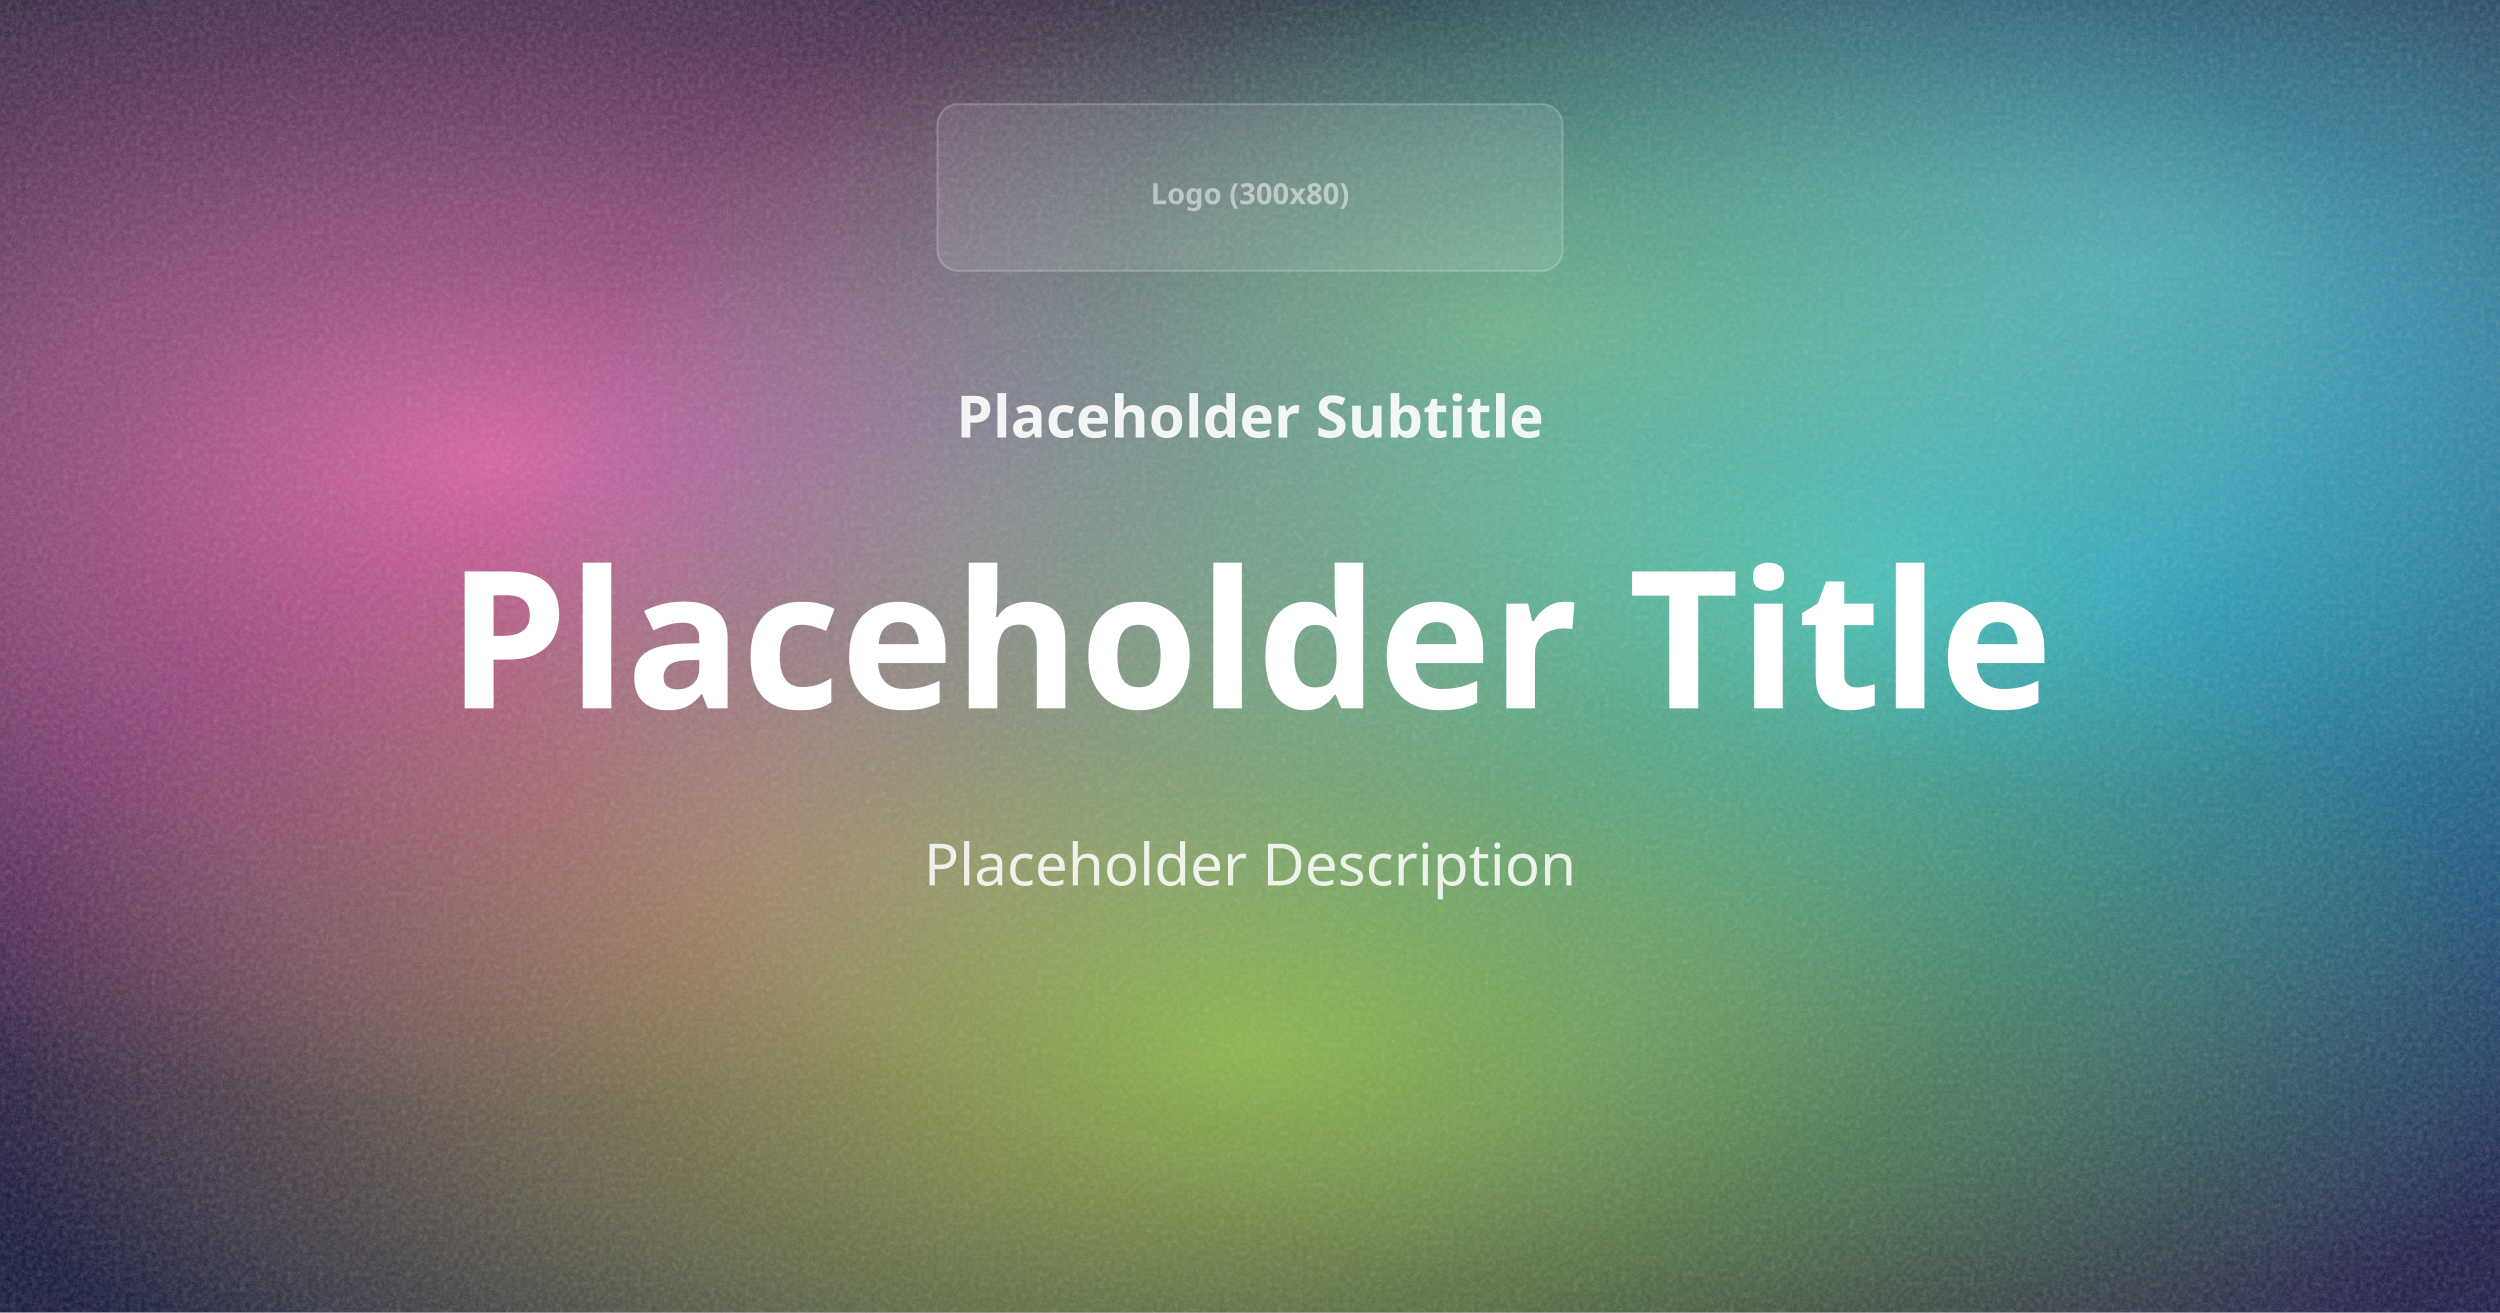
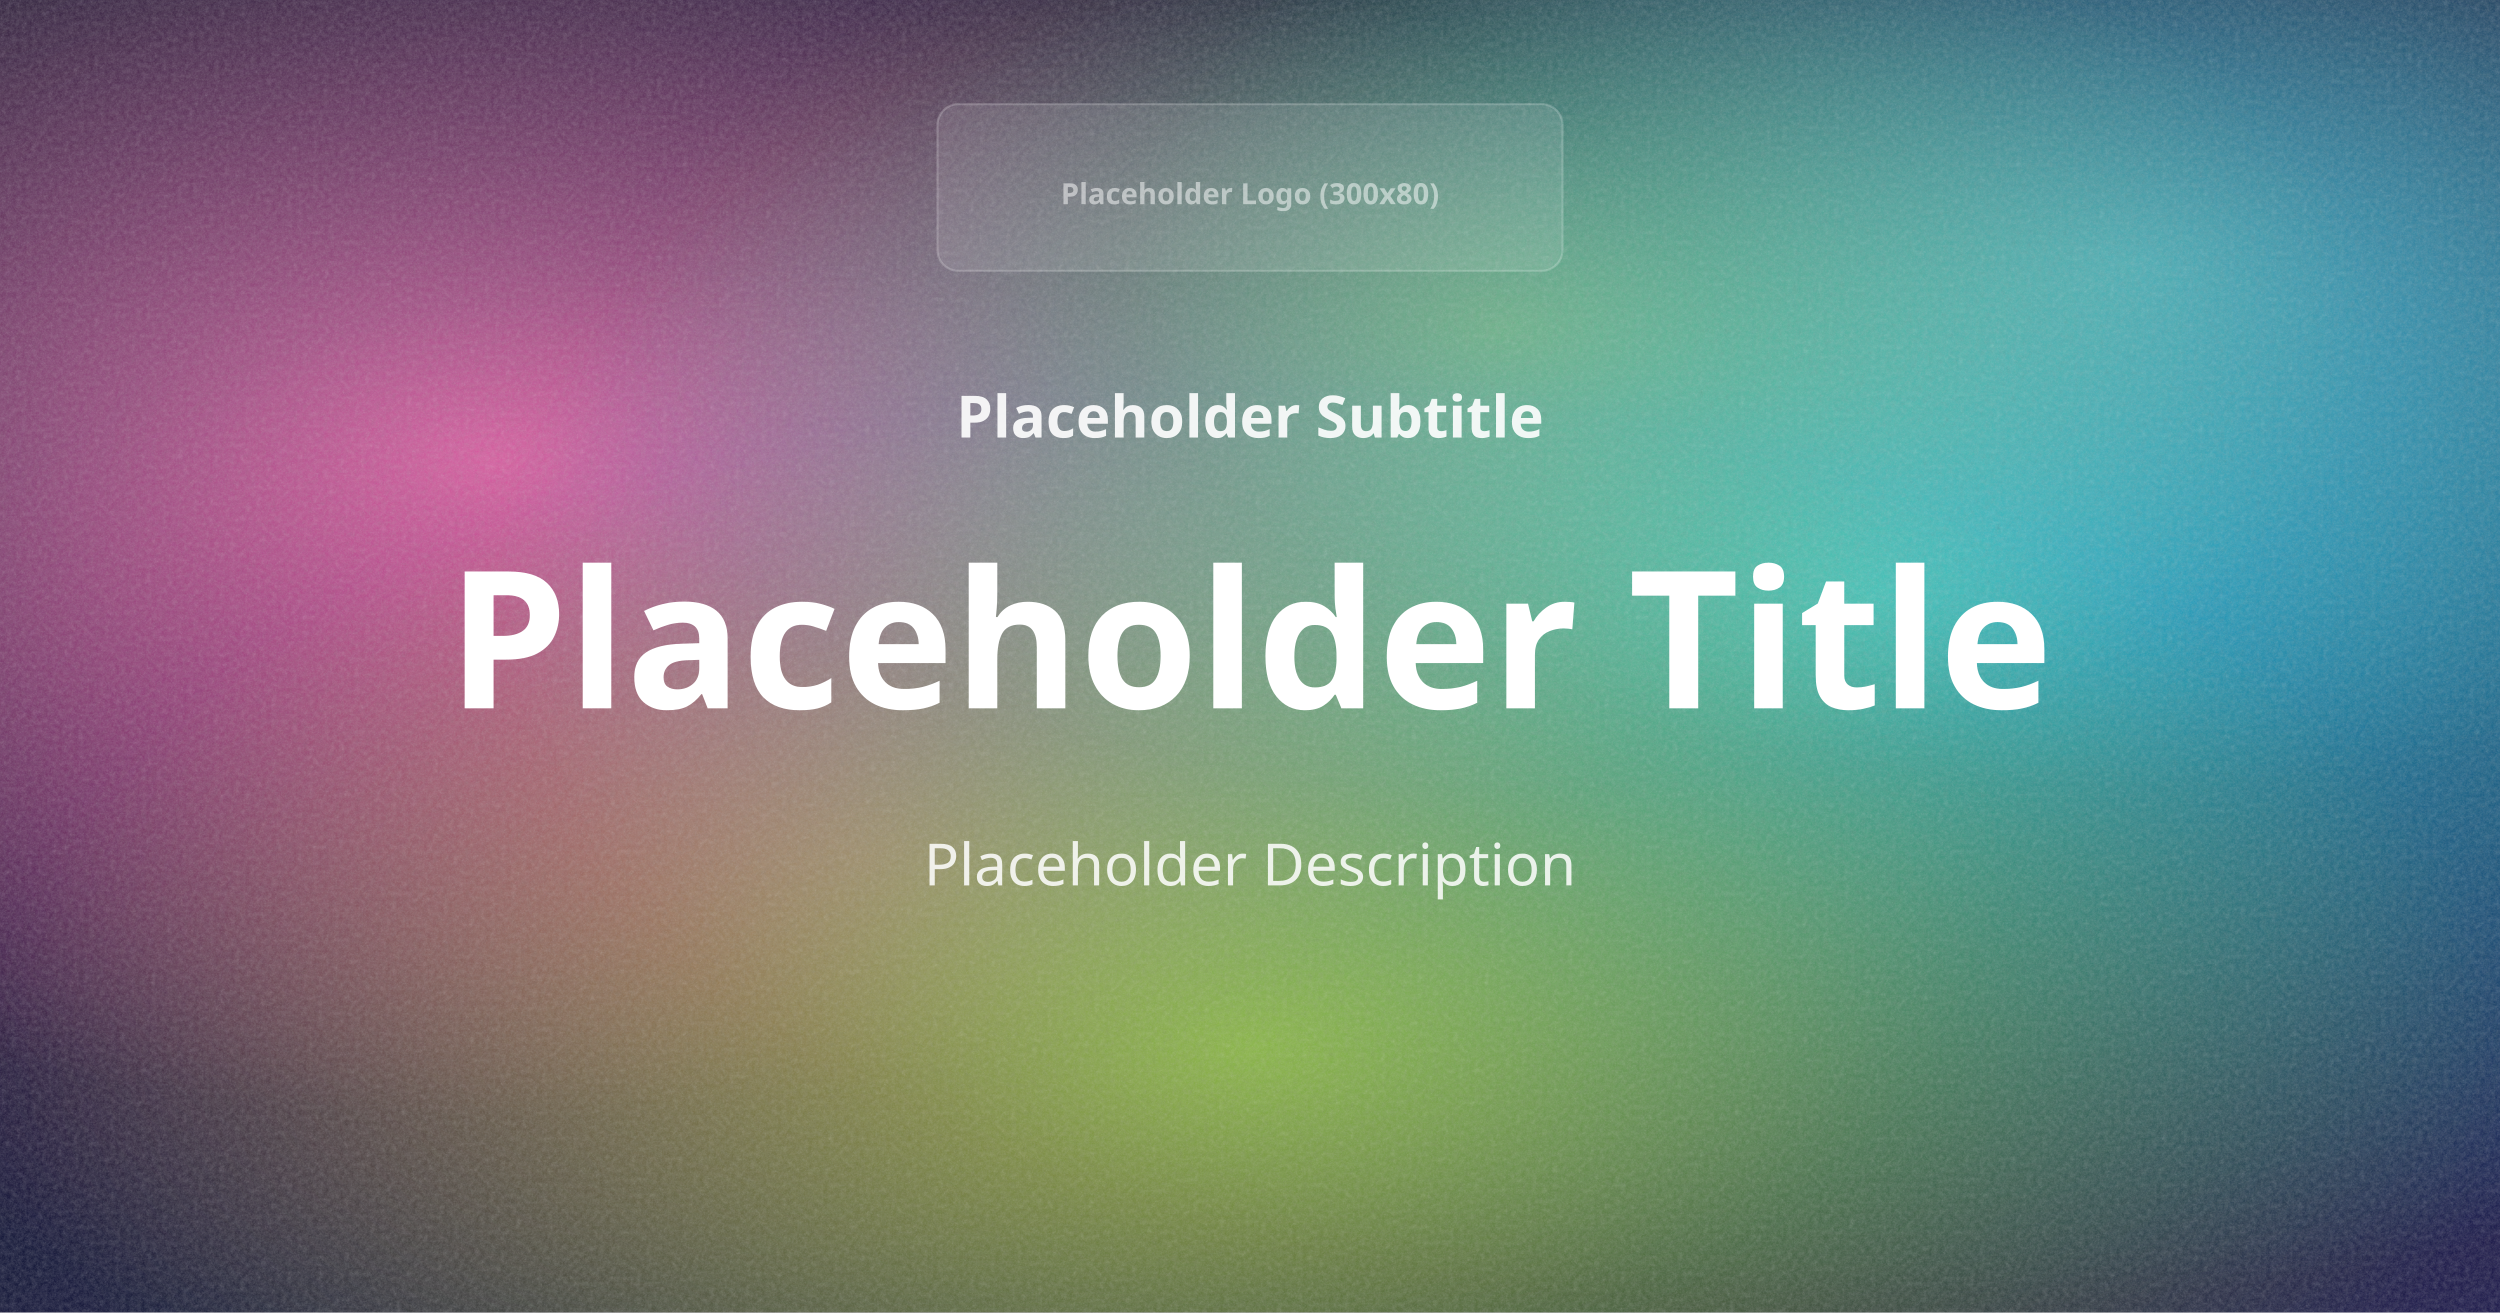
<svg xmlns="http://www.w3.org/2000/svg" width="1200" height="630">
  <defs>
    <linearGradient id="baseGradient" x1="0%" y1="0%" x2="100%" y2="100%">
      <stop offset="0%" stop-color="#0f172a" />
      <stop offset="100%" stop-color="#1e1b4b" />
    </linearGradient>
    <radialGradient id="blob1" cx="20%" cy="35%" r="50%">
      <stop offset="0%" stop-color="#f472b6" stop-opacity="0.85" />
      <stop offset="100%" stop-color="#f472b6" stop-opacity="0" />
    </radialGradient>
    <radialGradient id="blob2" cx="75%" cy="45%" r="55%">
      <stop offset="0%" stop-color="#22d3ee" stop-opacity="0.8" />
      <stop offset="100%" stop-color="#22d3ee" stop-opacity="0" />
    </radialGradient>
    <radialGradient id="blob3" cx="50%" cy="80%" r="50%">
      <stop offset="0%" stop-color="#a3e635" stop-opacity="0.7" />
      <stop offset="100%" stop-color="#a3e635" stop-opacity="0" />
    </radialGradient>
    <radialGradient id="blob4" cx="35%" cy="65%" r="45%">
      <stop offset="0%" stop-color="#ec4899" stop-opacity="0.6" />
      <stop offset="100%" stop-color="#ec4899" stop-opacity="0" />
    </radialGradient>
    <radialGradient id="blob5" cx="85%" cy="20%" r="40%">
      <stop offset="0%" stop-color="#67e8f9" stop-opacity="0.5" />
      <stop offset="100%" stop-color="#67e8f9" stop-opacity="0" />
    </radialGradient>
    <radialGradient id="blob6" cx="60%" cy="25%" r="35%">
      <stop offset="0%" stop-color="#bef264" stop-opacity="0.4" />
      <stop offset="100%" stop-color="#bef264" stop-opacity="0" />
    </radialGradient>
    <filter id="noiseCoarse" x="0%" y="0%" width="100%" height="100%">
      <feTurbulence type="fractalNoise" baseFrequency="0.4" numOctaves="3" />
      <feColorMatrix type="saturate" values="0" />
      <feComponentTransfer>
        <feFuncA type="linear" slope="1.5" intercept="-0.3" />
      </feComponentTransfer>
    </filter>
    <filter id="noiseFine" x="0%" y="0%" width="100%" height="100%">
      <feTurbulence type="fractalNoise" baseFrequency="1.2" numOctaves="5" />
      <feColorMatrix type="saturate" values="0" />
      <feComponentTransfer>
        <feFuncA type="linear" slope="2" intercept="-0.5" />
      </feComponentTransfer>
    </filter>
  </defs>
  <rect width="100%" height="100%" fill="url(#baseGradient)" />
  <rect width="100%" height="100%" fill="url(#blob1)" />
  <rect width="100%" height="100%" fill="url(#blob4)" />
  <rect width="100%" height="100%" fill="url(#blob2)" />
  <rect width="100%" height="100%" fill="url(#blob5)" />
  <rect width="100%" height="100%" fill="url(#blob3)" />
  <rect width="100%" height="100%" fill="url(#blob6)" />
  <rect width="100%" height="100%" fill="#000" filter="url(#noiseCoarse)" opacity="0.18" />
  <rect width="100%" height="100%" fill="#000" filter="url(#noiseFine)" opacity="0.10" />
  <g id="ogis_logo">
    <rect x="450" y="50" width="300" height="80" rx="10" fill="rgba(255,255,255,0.1)" stroke="rgba(255,255,255,0.2)" stroke-width="1" />
-     <text x="600" y="98" font-family="sans-serif" font-weight="bold" font-size="14" fill="rgba(255,255,255,0.5)" text-anchor="middle">Logo (300x80)</text>
+     <text x="600" y="98" font-family="sans-serif" font-weight="bold" font-size="14" fill="rgba(255,255,255,0.5)" text-anchor="middle">Placeholder Logo (300x80)</text>
  </g>
  <g>
    <text id="ogis_subtitle" x="600" y="210" font-family="sans-serif" font-size="28" font-weight="600" fill="#ffffff" opacity="0.9" text-anchor="middle">Placeholder Subtitle</text>
    <text x="600" y="340" font-family="sans-serif" font-size="92" font-weight="bold" fill="#ffffff" text-anchor="middle">
      <tspan id="ogis_title">Placeholder Title</tspan>
    </text>
    <text x="600" y="425" font-family="sans-serif" font-size="28" fill="#ffffff" opacity="0.85" text-anchor="middle">
      <tspan id="ogis_description">Placeholder Description</tspan>
    </text>
  </g>
</svg>
